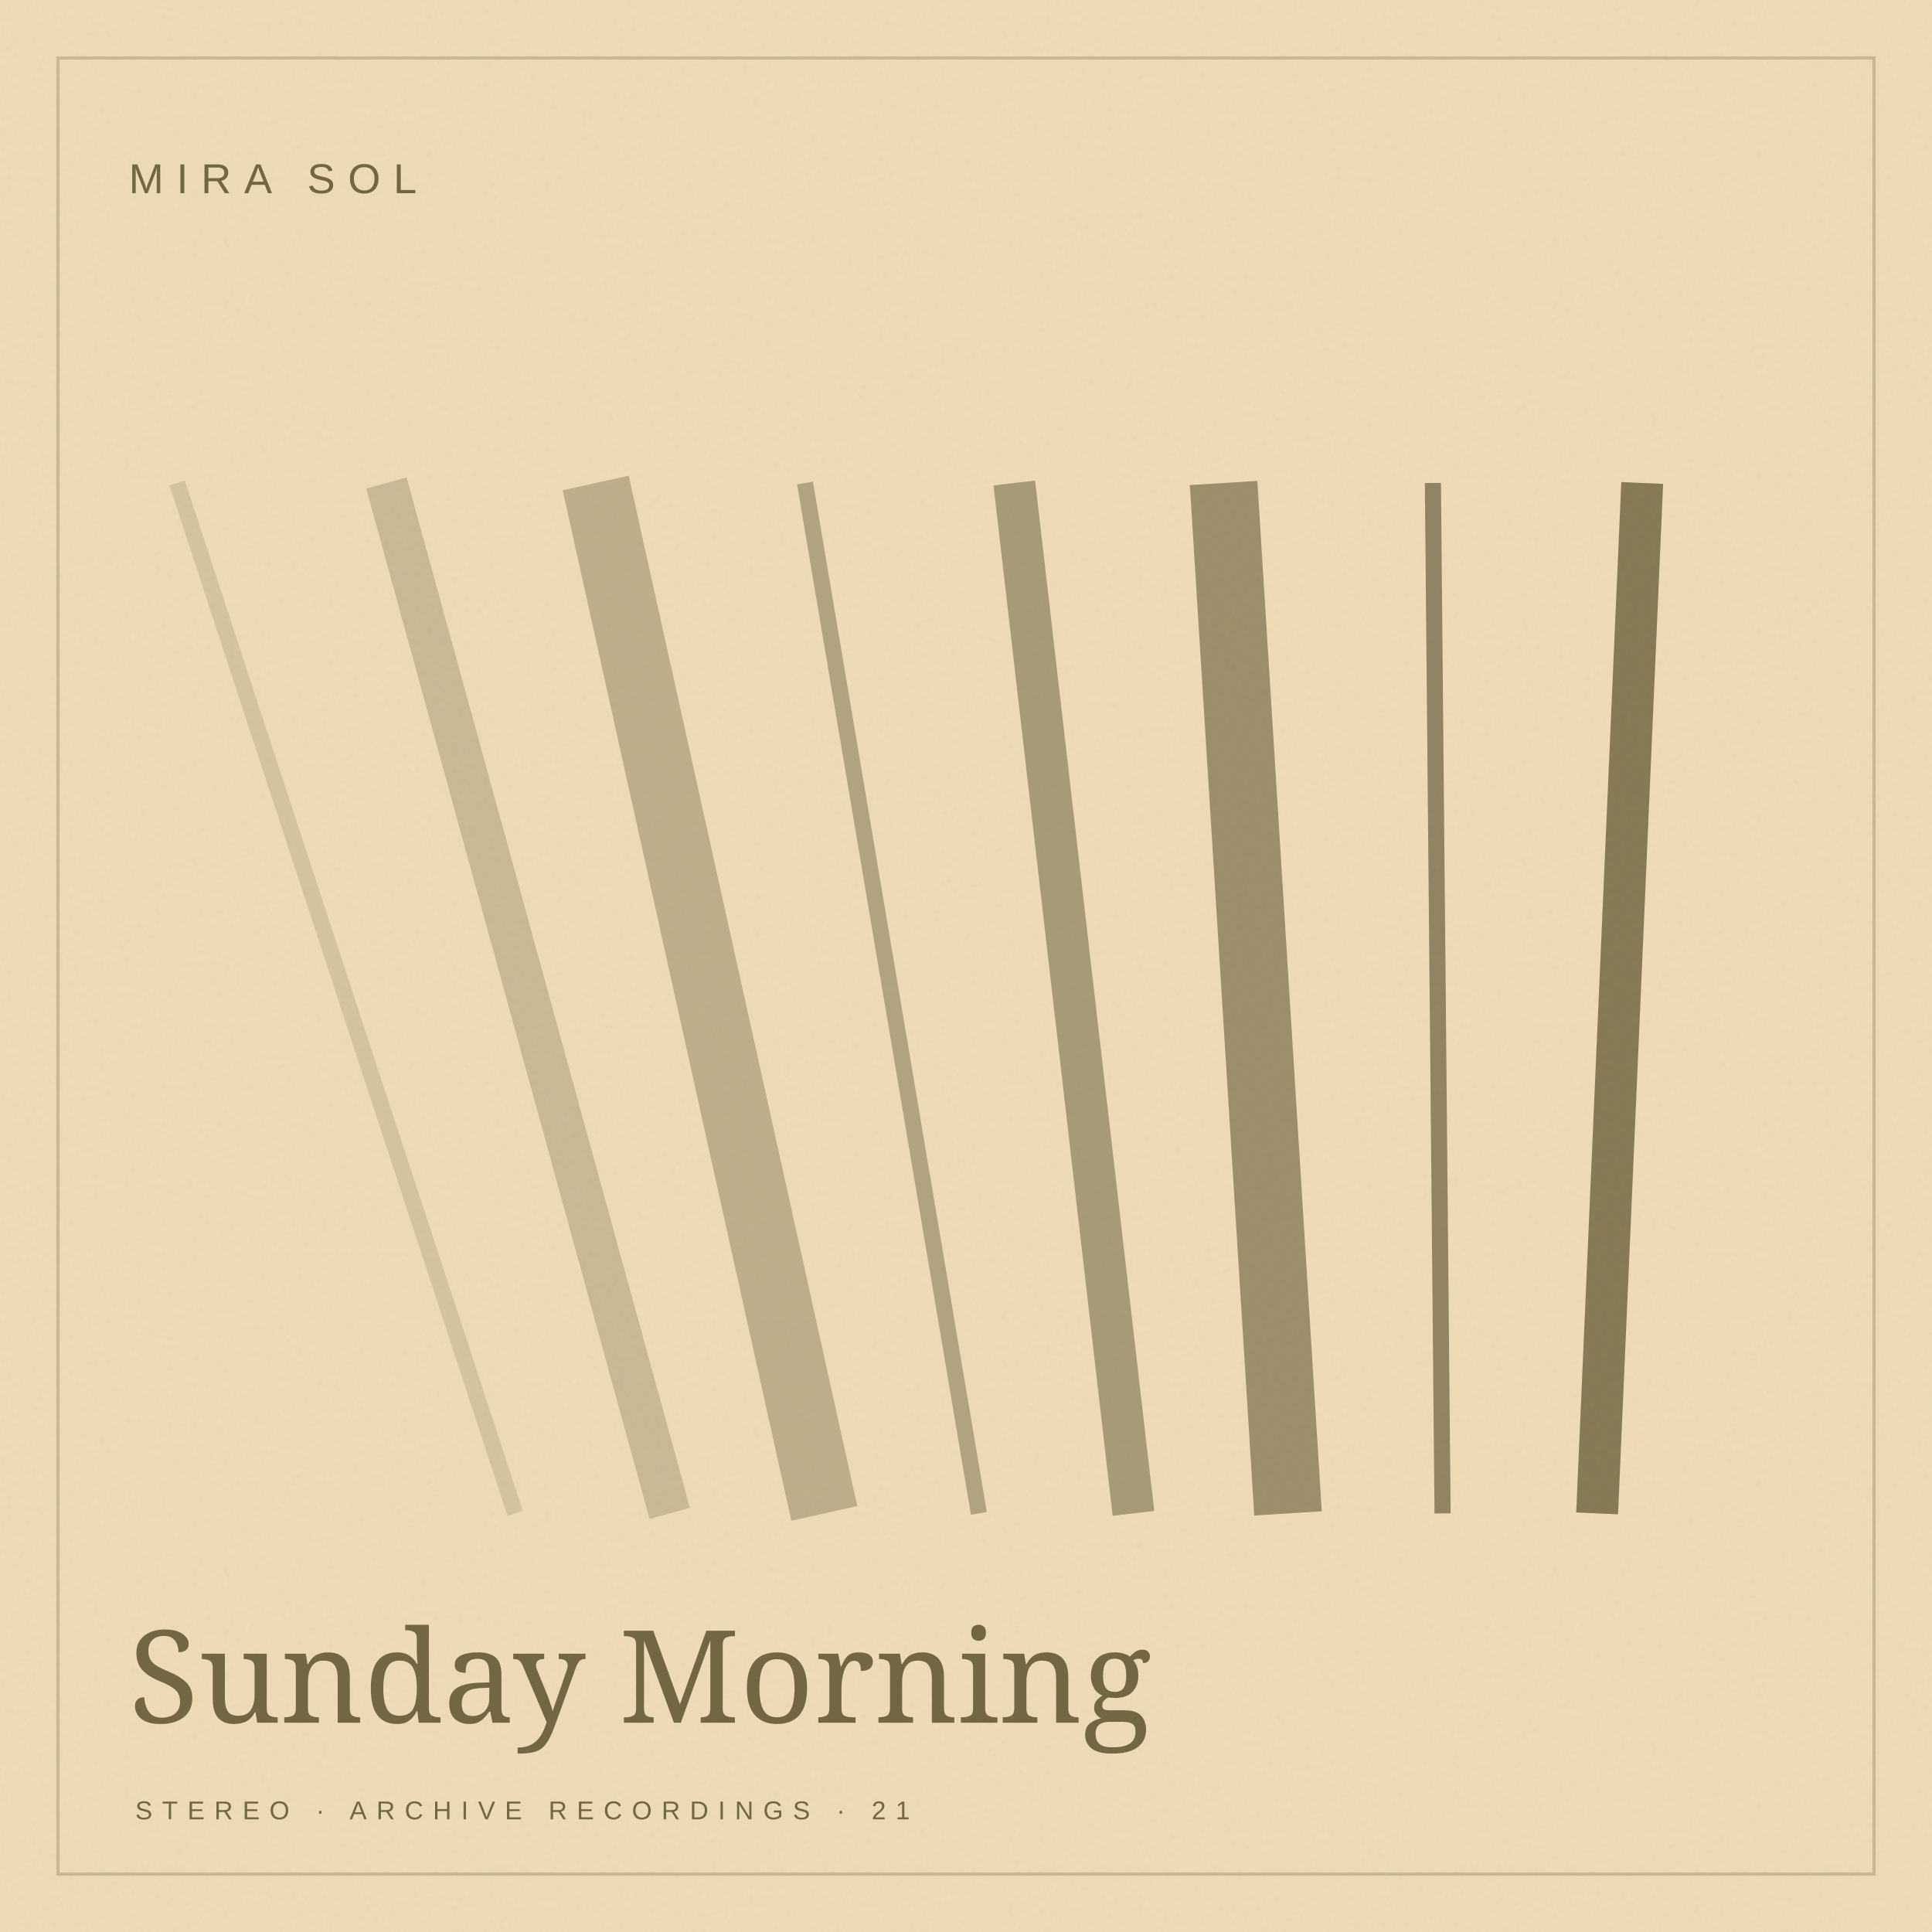
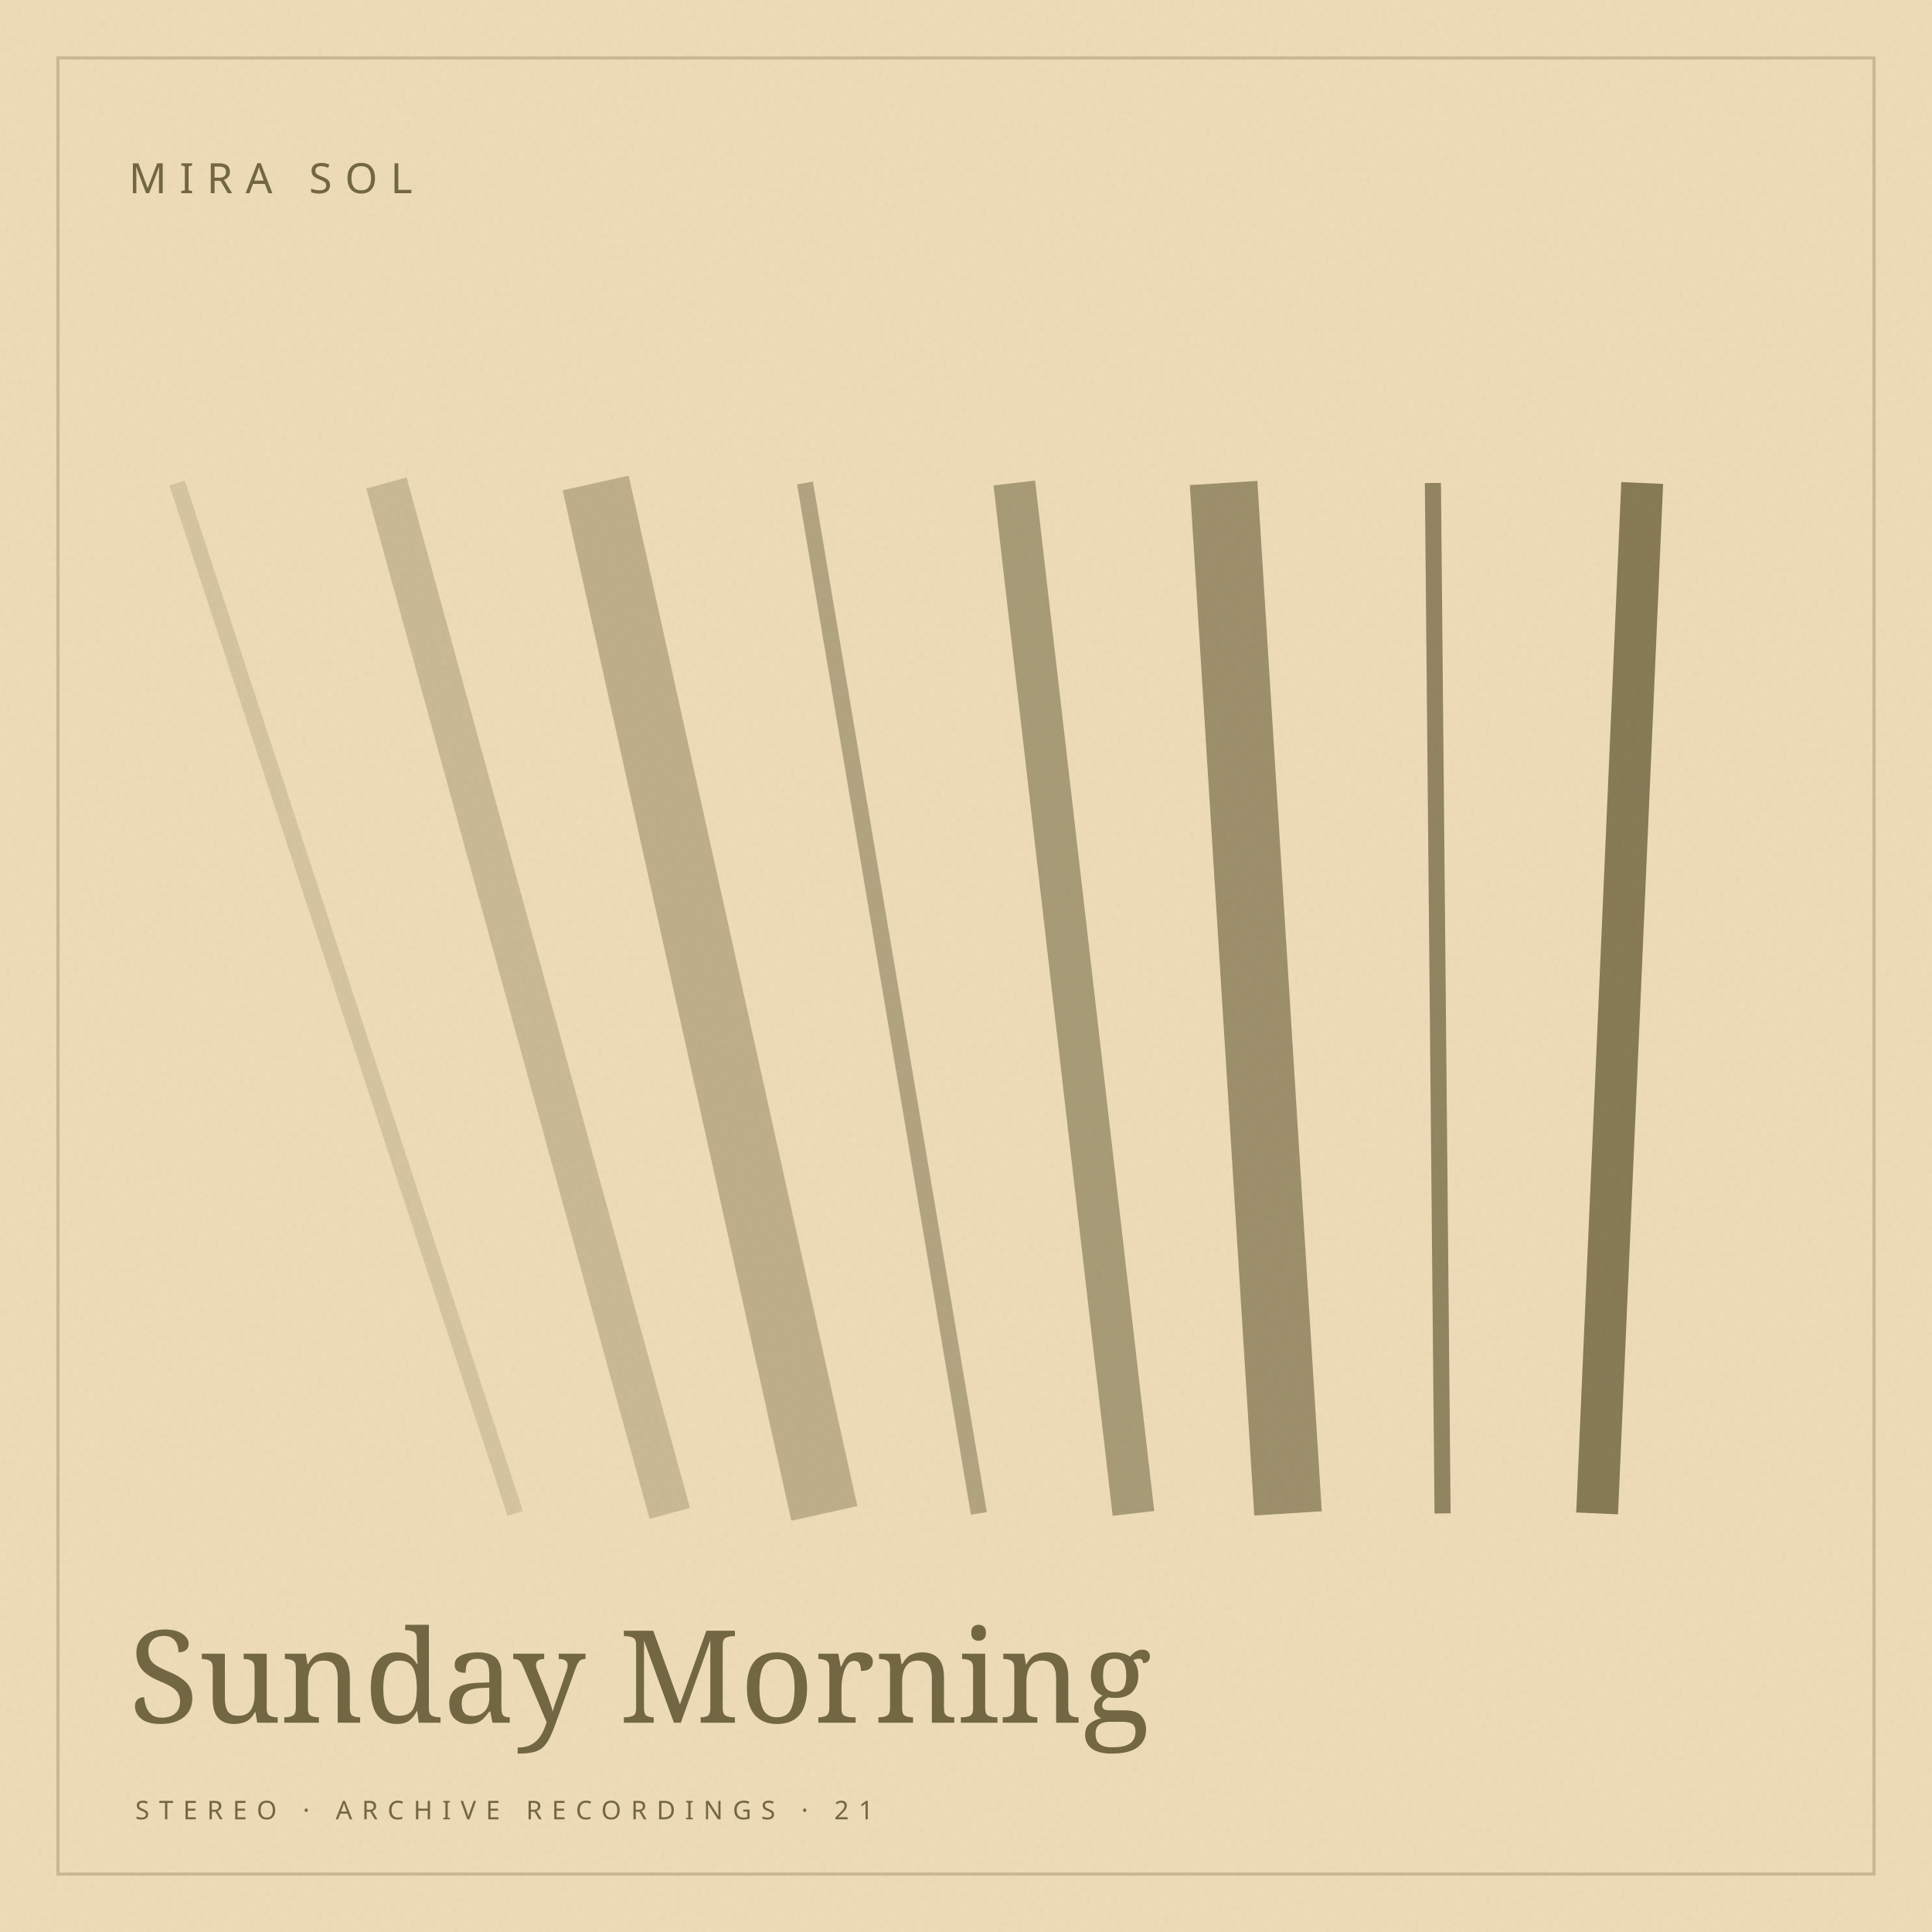
<svg xmlns="http://www.w3.org/2000/svg" width="1000" height="1000" viewBox="0 0 600 600">
  <defs>
    <filter id="grain">
      <feTurbulence type="fractalNoise" baseFrequency=".62" numOctaves="3" stitchTiles="stitch" />
      <feColorMatrix type="saturate" values="0" />
      <feComponentTransfer>
        <feFuncA type="linear" slope=".09" />
      </feComponentTransfer>
      <feBlend in="SourceGraphic" mode="multiply" />
    </filter>
  </defs>
  <rect width="600" height="600" fill="#eedcb8" />
  <g filter="url(#grain)">
    <rect width="600" height="600" fill="#eedcb8" />
    <path d="M55 150L160 470" stroke="#736743" stroke-width="5" opacity="0.2" />
    <path d="M120 150L208 470" stroke="#736743" stroke-width="13" opacity="0.29" />
    <path d="M185 150L256 470" stroke="#736743" stroke-width="21" opacity="0.38" />
    <path d="M250 150L304 470" stroke="#736743" stroke-width="5" opacity="0.47" />
    <path d="M315 150L352 470" stroke="#736743" stroke-width="13" opacity="0.56" />
    <path d="M380 150L400 470" stroke="#736743" stroke-width="21" opacity="0.65" />
    <path d="M445 150L448 470" stroke="#736743" stroke-width="5" opacity="0.74" />
    <path d="M510 150L496 470" stroke="#736743" stroke-width="13" opacity="0.83" />
  </g>
-   <text x="40" y="60" fill="#736743" font-family="Arial,sans-serif" font-size="13" letter-spacing="4">MIRA SOL</text>
-   <text x="40" y="535" fill="#736743" font-family="Georgia,serif" font-size="40">Sunday Morning</text>
-   <text x="42" y="565" fill="#736743" font-family="Arial,sans-serif" font-size="8" letter-spacing="3">STEREO · ARCHIVE RECORDINGS · 21</text>
+   <text x="40" y="60" fill="#736743" font-family="sans-serif" font-size="13" letter-spacing="4">MIRA SOL</text>
+   <text x="40" y="535" fill="#736743" font-family="serif" font-size="40">Sunday Morning</text>
+   <text x="42" y="565" fill="#736743" font-family="sans-serif" font-size="8" letter-spacing="3">STEREO · ARCHIVE RECORDINGS · 21</text>
  <rect x="18" y="18" width="564" height="564" stroke="#736743" opacity=".3" fill="none" />
</svg>
